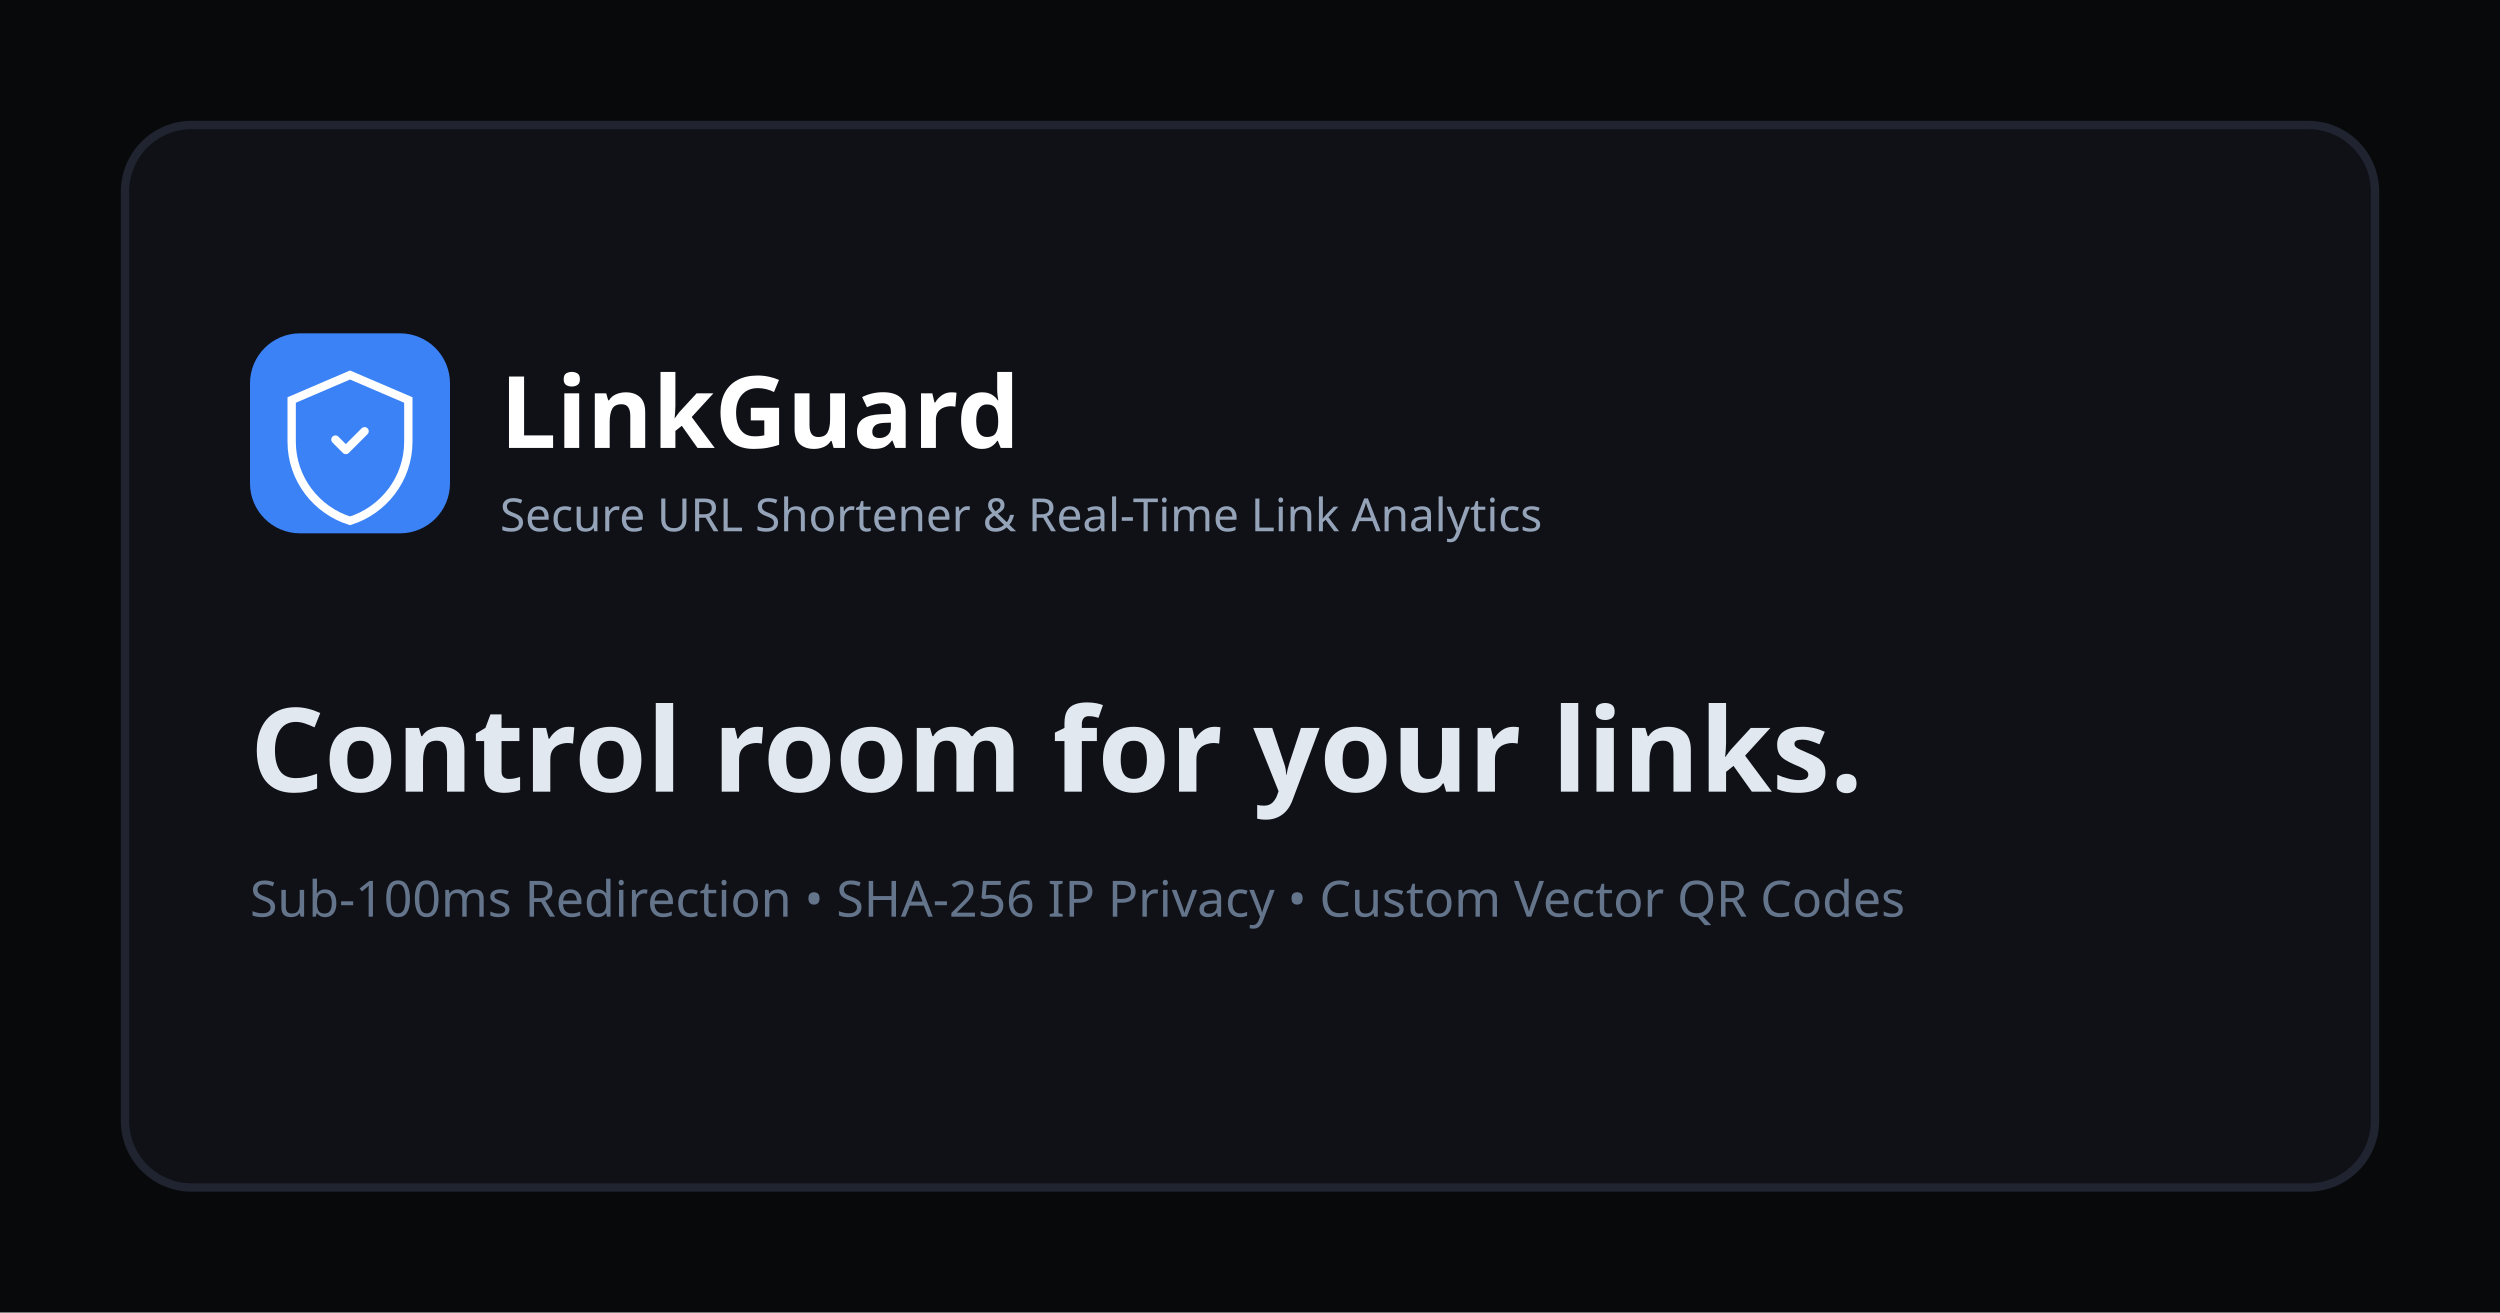
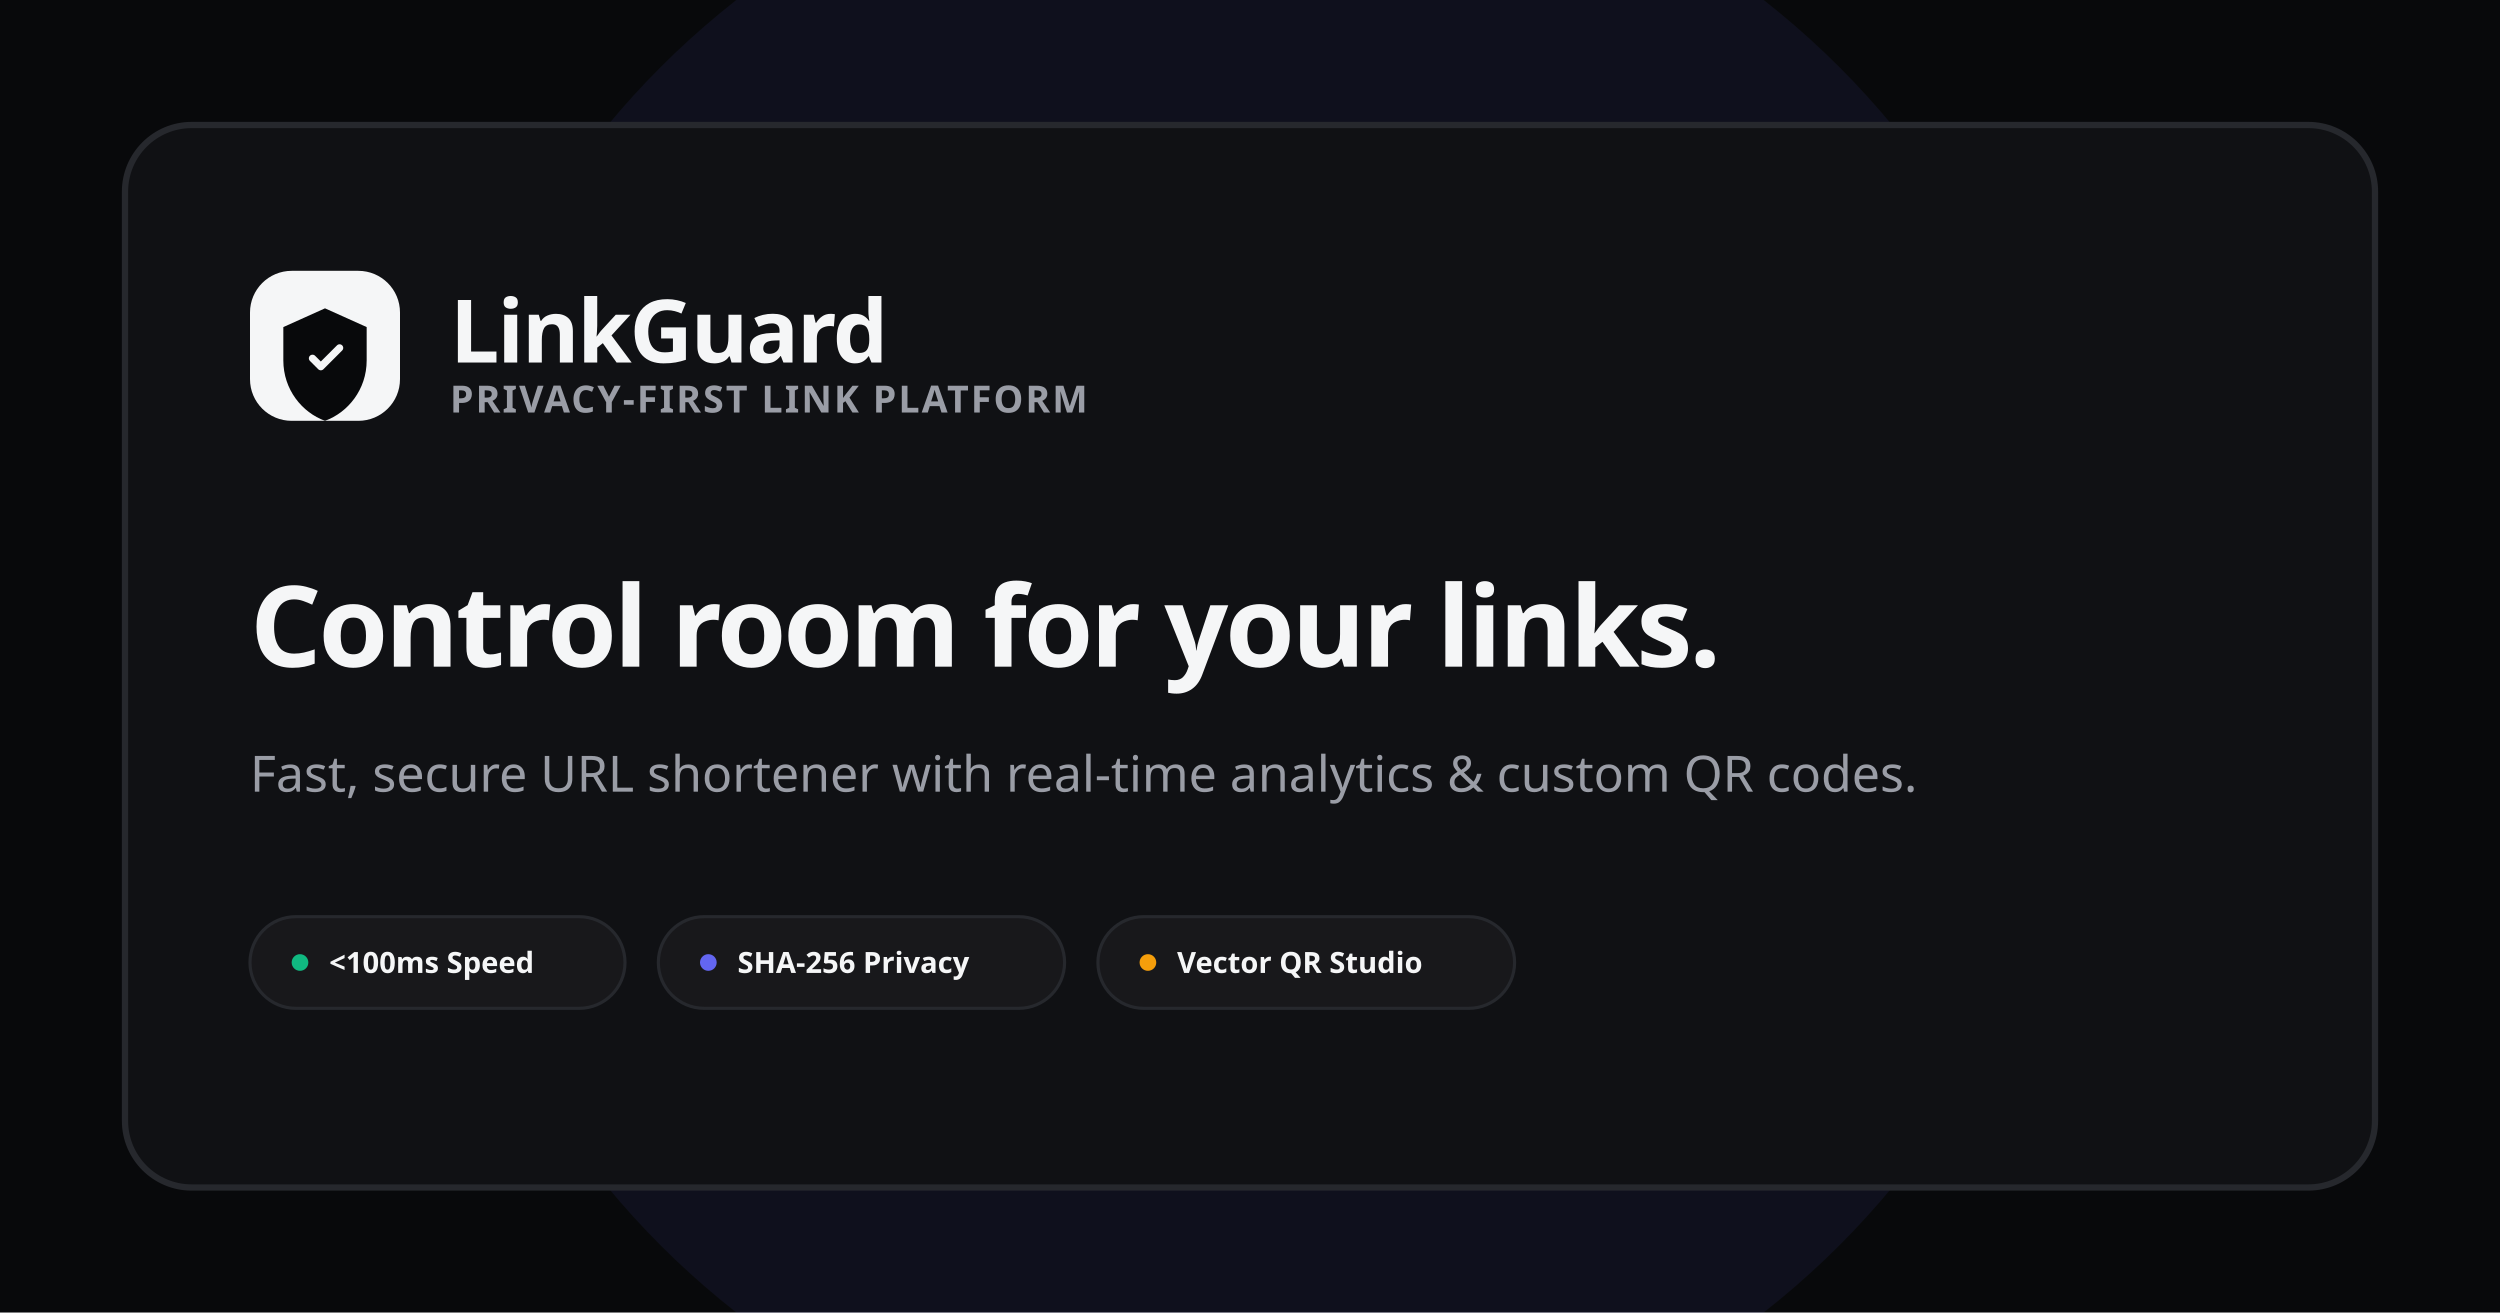
<svg xmlns="http://www.w3.org/2000/svg" width="1200" height="630" viewBox="0 0 1200 630" fill="none">
  <rect width="1200" height="630" fill="#08090B" />
-   <rect x="60" y="60" width="1080" height="510" rx="32" fill="#0F1117" stroke="#1F2430" stroke-width="4" />
-   <g transform="translate(120, 160)">
-     <rect width="96" height="96" rx="24" fill="#3B82F6" />
-     <path d="M48 20L76 32V52C76 70 64 85 48 90C32 85 20 70 20 52V32L48 20Z" fill="#3B82F6" stroke="#FFFFFF" stroke-width="4" />
-     <path d="M41 51L46 56L55 47" stroke="#FFFFFF" stroke-width="4" stroke-linecap="round" stroke-linejoin="round" />
+   <circle cx="600" cy="315" r="400" fill="#6366F1" opacity="0.08" />
+   <rect x="60" y="60" width="1080" height="510" rx="32" fill="#101114" stroke="#26282D" stroke-width="3" />
+   <g transform="translate(120, 130)">
+     <rect width="72" height="72" rx="20" fill="#F5F6F7" />
+     <path d="M36 18L56 27V43C56 57 47 68 36 72C25 68 16 57 16 43V27L36 18Z" fill="#08090B" />
+     <path d="M30 42L34 46L43 37" stroke="#F5F6F7" stroke-width="3.5" stroke-linecap="round" stroke-linejoin="round" />
+     <text x="96" y="44" fill="#F5F6F7" font-family="Plus Jakarta Sans, sans-serif" font-size="42" font-weight="800" letter-spacing="-1">LinkGuard</text>
+     <text x="96" y="68" fill="#9A9DA6" font-family="Plus Jakarta Sans, sans-serif" font-size="18" font-weight="600" letter-spacing="1">PRIVACY-FIRST LINK PLATFORM</text>
  </g>
-   <text x="240" y="215" fill="#FFFFFF" font-family="Plus Jakarta Sans, sans-serif" font-size="48" font-weight="800">LinkGuard</text>
-   <text x="240" y="255" fill="#94A3B8" font-family="Plus Jakarta Sans, sans-serif" font-size="22" font-weight="500">Secure URL Shortener &amp; Real-Time Link Analytics</text>
-   <text x="120" y="380" fill="#E2E8F0" font-family="Outfit, sans-serif" font-size="56" font-weight="800">Control room for your links.</text>
-   <text x="120" y="440" fill="#64748B" font-family="Plus Jakarta Sans, sans-serif" font-size="24">Sub-100ms Redirection • SHA-256 IP Privacy • Custom Vector QR Codes</text>
+   <text x="120" y="320" fill="#F5F6F7" font-family="Plus Jakarta Sans, sans-serif" font-size="54" font-weight="800" letter-spacing="-1.5">Control room for your links.</text>
+   <text x="120" y="380" fill="#9A9DA6" font-family="Plus Jakarta Sans, sans-serif" font-size="24" font-weight="500">Fast, secure URL shortener with real-time analytics &amp; custom QR codes.</text>
+   <g transform="translate(120, 440)">
+     <rect x="0" y="0" width="180" height="44" rx="22" fill="#18181B" stroke="#26282D" stroke-width="1.5" />
+     <circle cx="24" cy="22" r="4" fill="#10B981" />
+     <text x="38" y="27" fill="#F5F6F7" font-family="Plus Jakarta Sans, sans-serif" font-size="14" font-weight="700">&lt;100ms Speed</text>
+     <rect x="196" y="0" width="195" height="44" rx="22" fill="#18181B" stroke="#26282D" stroke-width="1.5" />
+     <circle cx="220" cy="22" r="4" fill="#6366F1" />
+     <text x="234" y="27" fill="#F5F6F7" font-family="Plus Jakarta Sans, sans-serif" font-size="14" font-weight="700">SHA-256 Privacy</text>
+     <rect x="407" y="0" width="200" height="44" rx="22" fill="#18181B" stroke="#26282D" stroke-width="1.5" />
+     <circle cx="431" cy="22" r="4" fill="#F59E0B" />
+     <text x="445" y="27" fill="#F5F6F7" font-family="Plus Jakarta Sans, sans-serif" font-size="14" font-weight="700">Vector QR Studio</text>
+   </g>
</svg>
